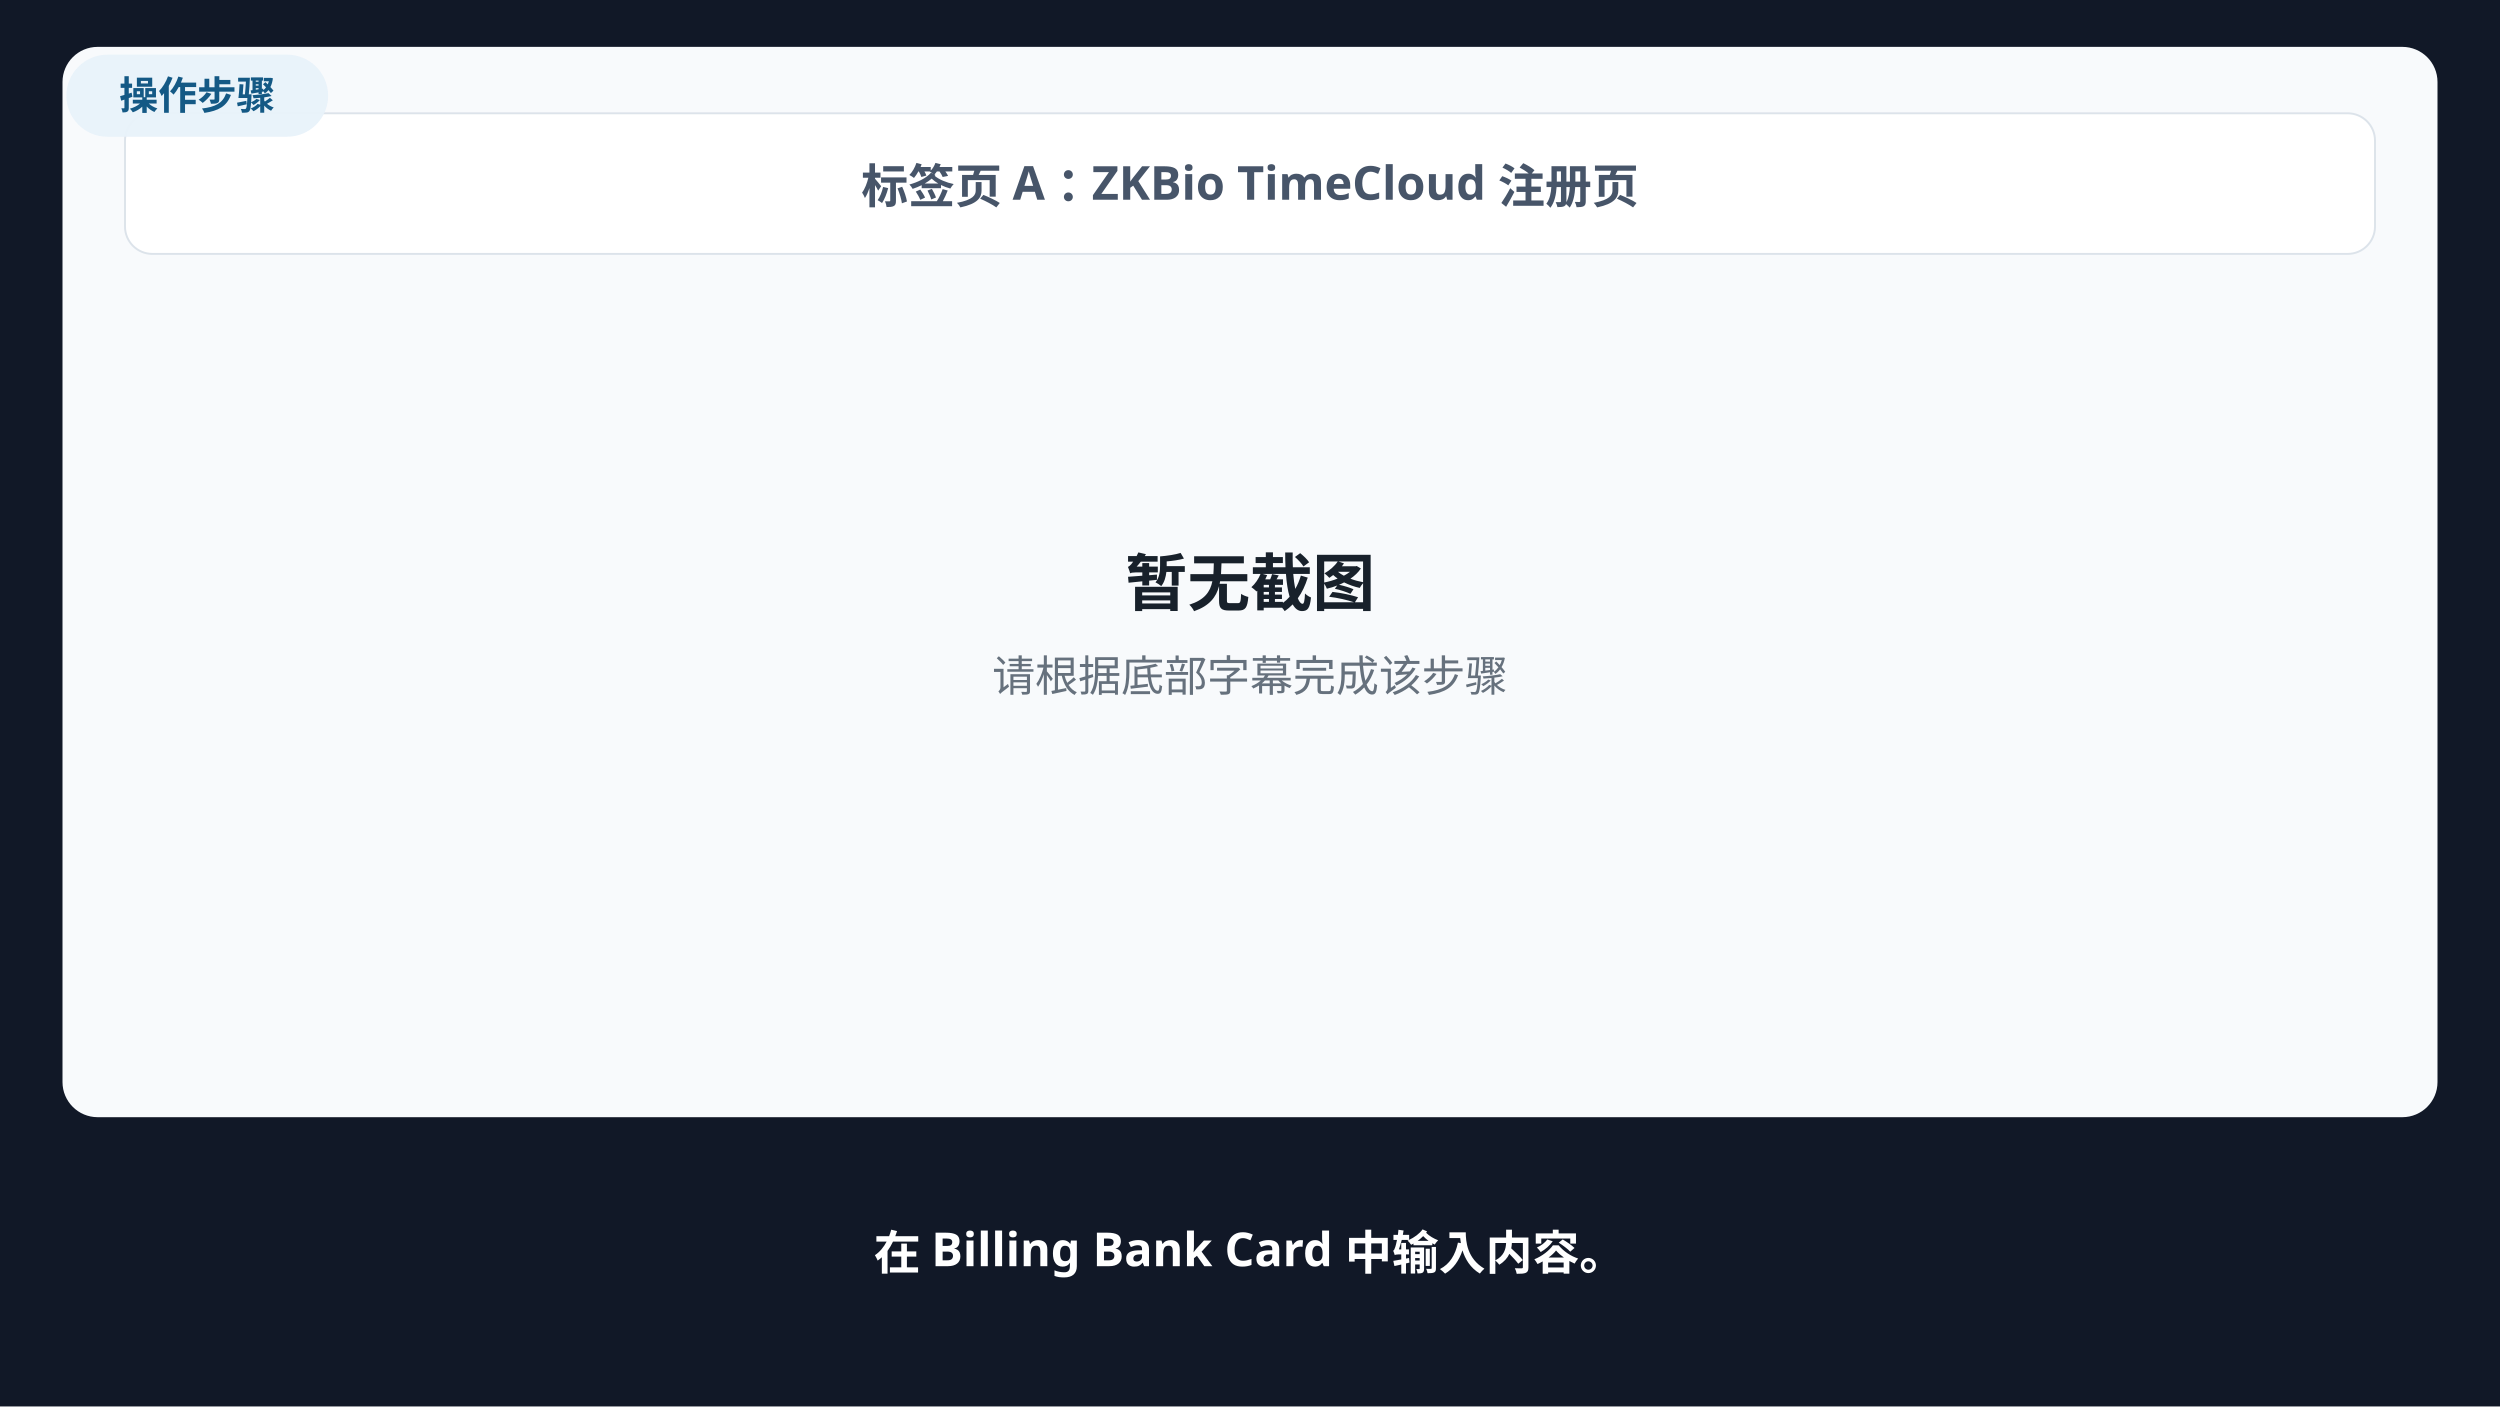
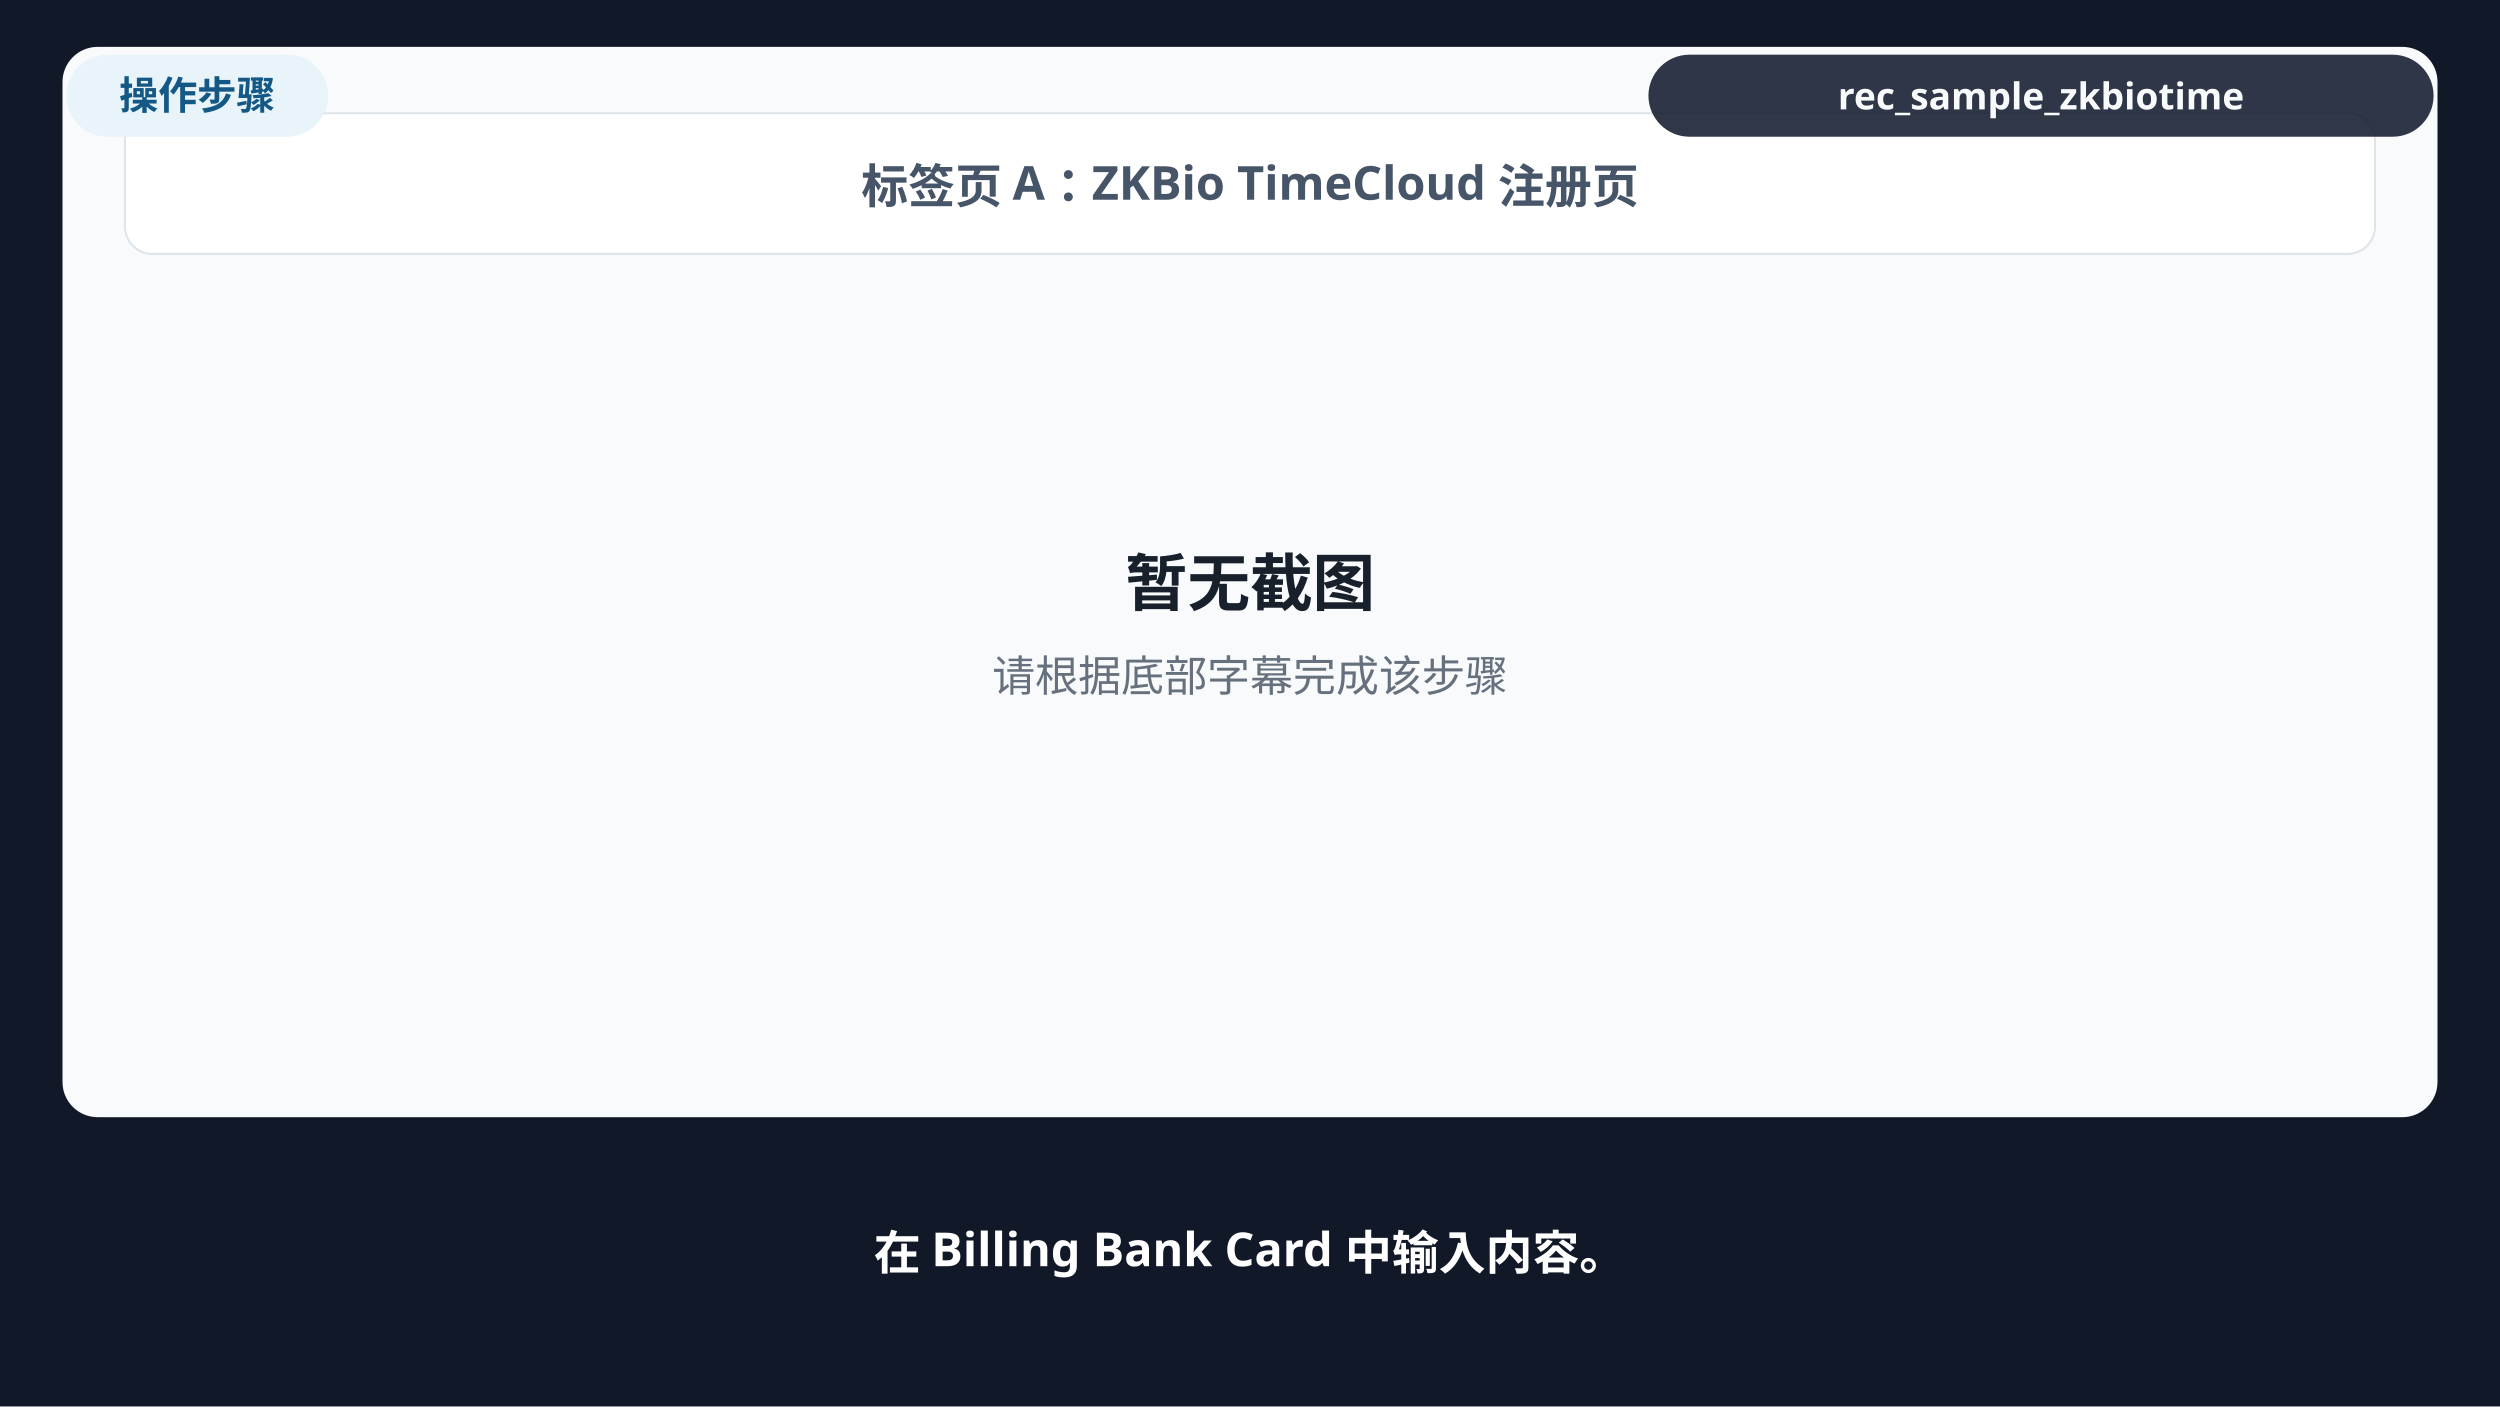
<svg xmlns="http://www.w3.org/2000/svg" width="2560" height="1440" viewBox="0 0 1280 720">
  <rect width="1280" height="720" fill="#111827" />
  <rect x="32" y="24" width="1216" height="548" rx="18" fill="#f8fafc" />
  <rect x="64" y="58" width="1152" height="72" rx="14" fill="#ffffff" stroke="#dce3ea" />
  <text x="640" y="104" text-anchor="middle" font-size="24" font-weight="800" fill="#475569" font-family="Microsoft YaHei, Segoe UI, sans-serif">标签页 A：ZKBio TimeCloud 注册页</text>
  <text x="640" y="310" text-anchor="middle" font-size="32" font-weight="900" fill="#18212b" font-family="Microsoft YaHei, Segoe UI, sans-serif">暂无截图</text>
  <text x="640" y="354" text-anchor="middle" font-size="22" fill="#66717d" font-family="Microsoft YaHei, Segoe UI, sans-serif">请根据底部字幕完成该步骤</text>
  <rect x="34" y="28" width="134" height="42" rx="21" fill="#e8f2fa" opacity="0.96" />
  <text x="101" y="56" text-anchor="middle" font-size="20" font-weight="800" fill="#145985" font-family="Microsoft YaHei, Segoe UI, sans-serif">操作步骤</text>
+   <rect x="844" y="28" width="402" height="42" rx="21" fill="#0f172a" opacity="0.86" />
+   <text x="1045" y="56" text-anchor="middle" font-size="19" font-weight="800" fill="#f8fafc" font-family="Microsoft YaHei, Segoe UI, sans-serif">rec_sample_zkbiotime</text>
  <rect x="0" y="586" width="1280" height="134" fill="#111827" opacity="0.88" />
  <text x="640" y="650" text-anchor="middle" font-size="24" font-weight="800" fill="#ffffff" font-family="Microsoft YaHei, Segoe UI, sans-serif">在 Billing Bank Card 中输入内容。</text>
</svg>
